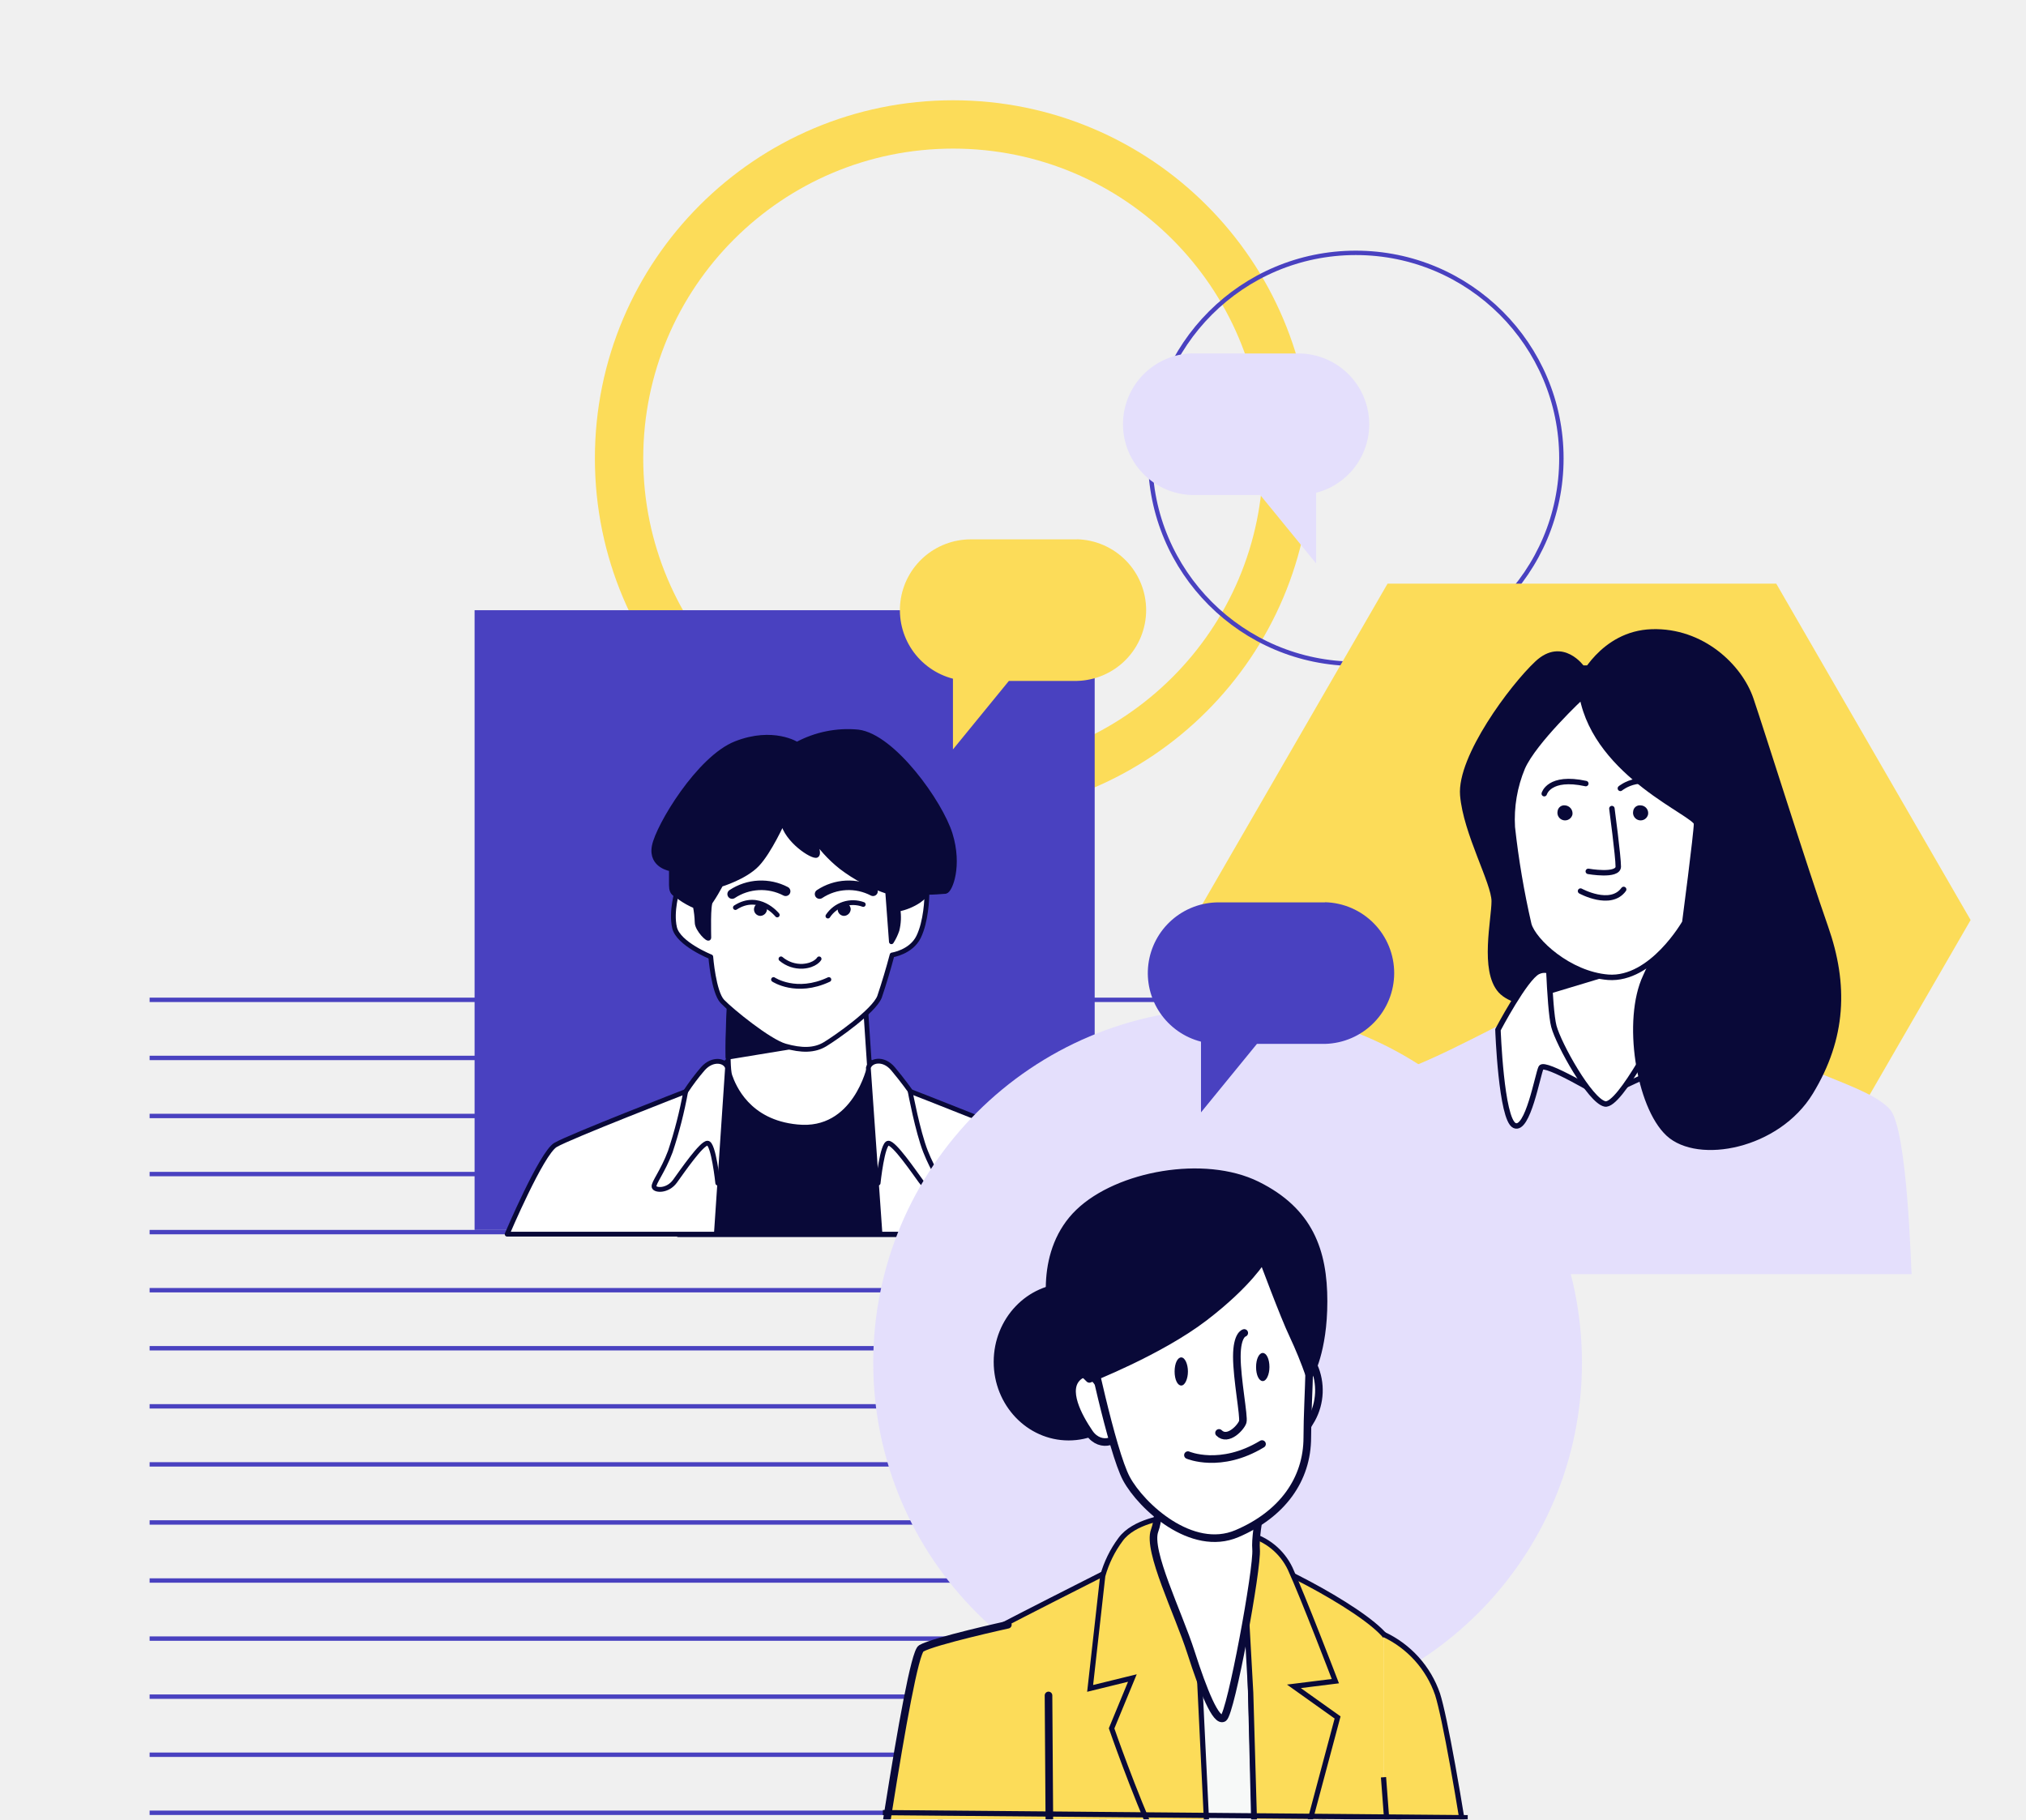
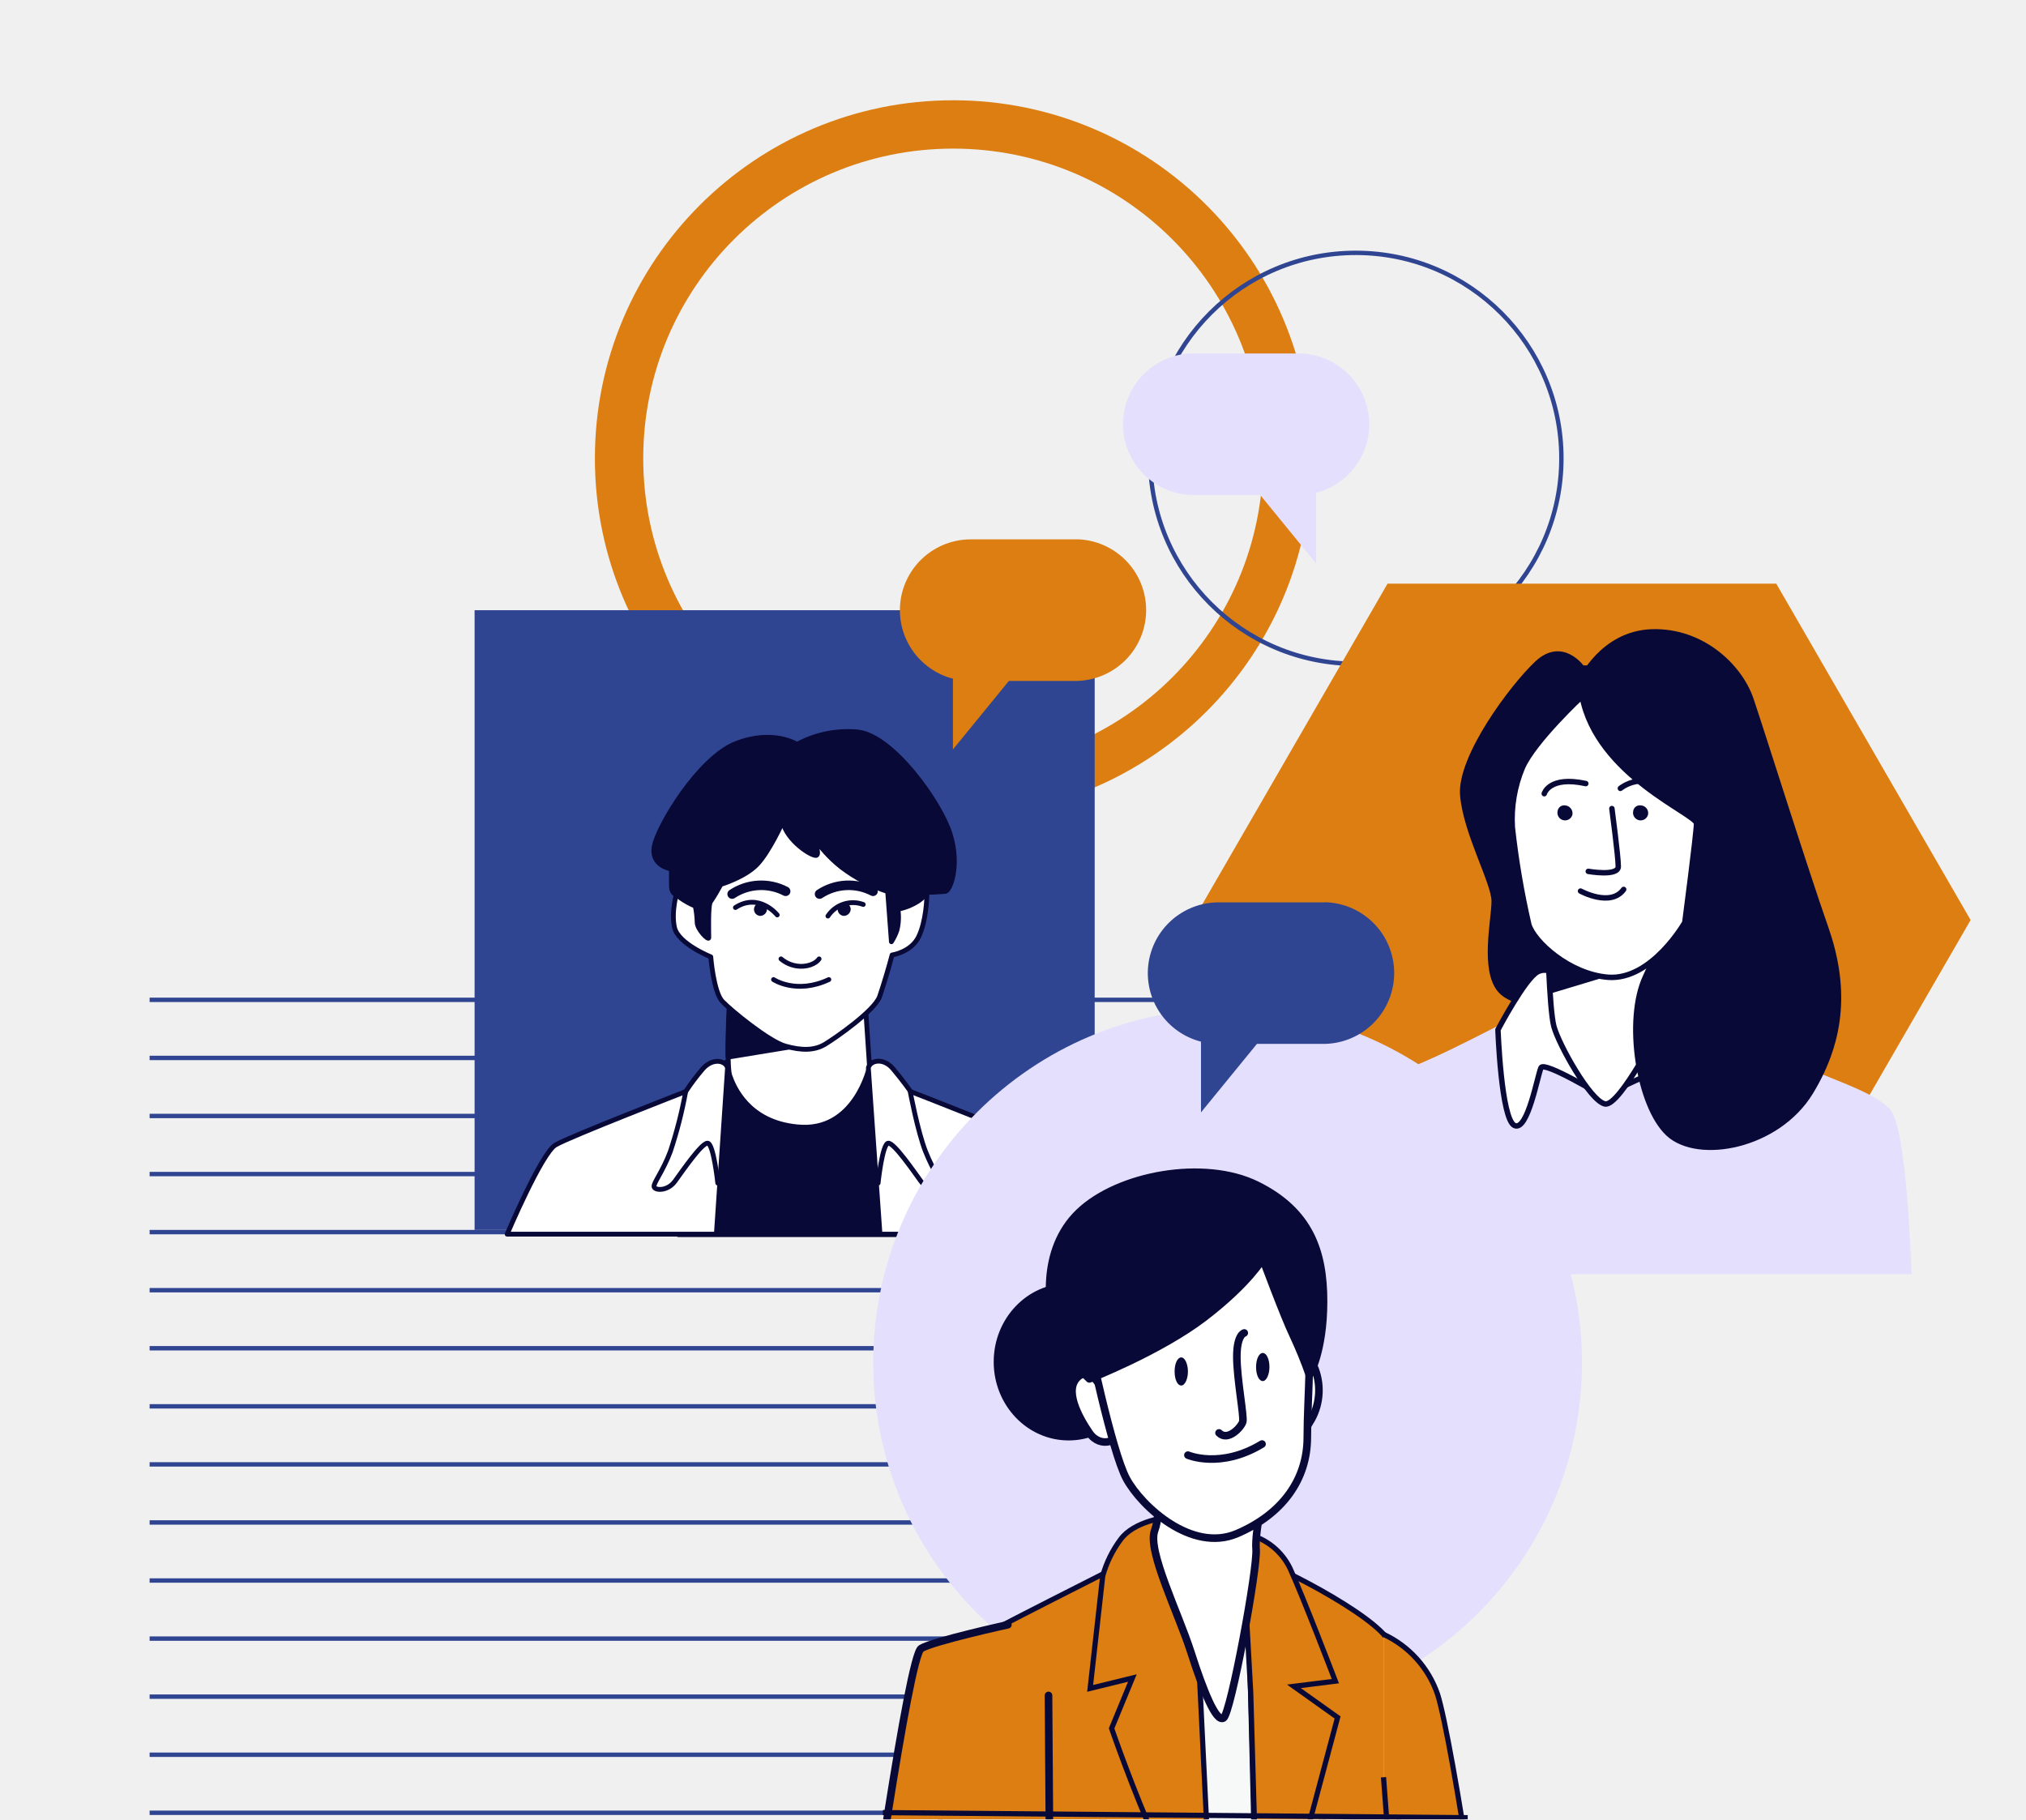
<svg xmlns="http://www.w3.org/2000/svg" width="461" height="414" viewBox="0 0 461 414" fill="none">
  <g clip-path="url(#clip0)">
-     <path d="M216.884 180.281C258.87 180.281 292.906 146.263 292.906 104.3C292.906 62.336 258.87 28.318 216.884 28.318C174.899 28.318 140.863 62.336 140.863 104.3C140.863 146.263 174.899 180.281 216.884 180.281Z" stroke="#FCDC59" stroke-width="11" stroke-miterlimit="10" />
-     <path d="M308.5 151.056C334.337 151.056 355.282 130.122 355.282 104.299C355.282 78.475 334.337 57.541 308.5 57.541C282.663 57.541 261.717 78.475 261.717 104.299C261.717 130.122 282.663 151.056 308.5 151.056Z" stroke="#4941C0" stroke-miterlimit="10" />
-     <path d="M34.044 227.525H293.032" stroke="#4941C0" stroke-miterlimit="10" />
-     <path d="M34.044 240.744H293.032" stroke="#4941C0" stroke-miterlimit="10" />
-     <path d="M34.044 253.953H293.032" stroke="#4941C0" stroke-miterlimit="10" />
-     <path d="M34.044 267.172H293.032" stroke="#4941C0" stroke-miterlimit="10" />
-     <path d="M34.044 280.381H293.032" stroke="#4941C0" stroke-miterlimit="10" />
-     <path d="M34.044 293.6H293.032" stroke="#4941C0" stroke-miterlimit="10" />
-     <path d="M34.044 306.809H293.032" stroke="#4941C0" stroke-miterlimit="10" />
-     <path d="M34.044 320.027H293.032" stroke="#4941C0" stroke-miterlimit="10" />
-     <path d="M34.044 333.236H293.032" stroke="#4941C0" stroke-miterlimit="10" />
-     <path d="M34.044 346.455H293.032" stroke="#4941C0" stroke-miterlimit="10" />
-     <path d="M34.044 359.664H293.032" stroke="#4941C0" stroke-miterlimit="10" />
-     <path d="M34.044 372.883H293.032" stroke="#4941C0" stroke-miterlimit="10" />
-     <path d="M34.044 386.092H293.032" stroke="#4941C0" stroke-miterlimit="10" />
-     <path d="M34.044 399.311H293.032" stroke="#4941C0" stroke-miterlimit="10" />
-     <path d="M34.044 412.52H293.032" stroke="#4941C0" stroke-miterlimit="10" />
-     <path d="M404.169 132.811H315.731L271.503 209.366L315.731 285.922H404.169L448.398 209.366L404.169 132.811Z" fill="#FCDC59" />
+     <path d="M216.884 180.281C258.87 180.281 292.906 146.263 292.906 104.3C292.906 62.336 258.87 28.318 216.884 28.318C174.899 28.318 140.863 62.336 140.863 104.3C140.863 146.263 174.899 180.281 216.884 180.281Z" stroke="#DC7E11" stroke-width="11" stroke-miterlimit="10" />
+     <path d="M308.5 151.056C334.337 151.056 355.282 130.122 355.282 104.299C355.282 78.475 334.337 57.541 308.5 57.541C282.663 57.541 261.717 78.475 261.717 104.299C261.717 130.122 282.663 151.056 308.5 151.056Z" stroke="#304591" stroke-miterlimit="10" />
+     <path d="M34.044 227.525H293.032" stroke="#304591" stroke-miterlimit="10" />
+     <path d="M34.044 240.744H293.032" stroke="#304591" stroke-miterlimit="10" />
+     <path d="M34.044 253.953H293.032" stroke="#304591" stroke-miterlimit="10" />
+     <path d="M34.044 267.172H293.032" stroke="#304591" stroke-miterlimit="10" />
+     <path d="M34.044 280.381H293.032" stroke="#304591" stroke-miterlimit="10" />
+     <path d="M34.044 293.6H293.032" stroke="#304591" stroke-miterlimit="10" />
+     <path d="M34.044 306.809H293.032" stroke="#304591" stroke-miterlimit="10" />
+     <path d="M34.044 320.027H293.032" stroke="#304591" stroke-miterlimit="10" />
+     <path d="M34.044 333.236H293.032" stroke="#304591" stroke-miterlimit="10" />
+     <path d="M34.044 346.455H293.032" stroke="#304591" stroke-miterlimit="10" />
+     <path d="M34.044 359.664H293.032" stroke="#304591" stroke-miterlimit="10" />
+     <path d="M34.044 372.883H293.032" stroke="#304591" stroke-miterlimit="10" />
+     <path d="M34.044 386.092H293.032" stroke="#304591" stroke-miterlimit="10" />
+     <path d="M34.044 399.311H293.032" stroke="#304591" stroke-miterlimit="10" />
+     <path d="M34.044 412.52H293.032" stroke="#304591" stroke-miterlimit="10" />
+     <path d="M404.169 132.811H315.731L271.503 209.366L315.731 285.922H404.169L448.398 209.366L404.169 132.811Z" fill="#DC7E11" />
    <path d="M359.989 152.03C359.989 152.03 355.506 145.621 349.804 150.949C344.103 156.278 332.125 172.38 332.846 180.971C333.567 189.563 340 200.834 340 205.071C340 209.308 337.329 220.813 341.452 225.411C345.575 230.008 360.613 229.161 360.613 229.161L368.118 228.801C368.118 228.801 385.076 233.282 393.322 228.801C401.567 224.32 398.195 203.249 397.074 199.86L395.982 196.47C395.982 196.47 398.653 179.52 393.682 169.35C388.712 159.18 382.172 154.212 375.515 153.121C370.371 152.399 365.184 152.034 359.989 152.03Z" fill="#090938" stroke="#090938" stroke-width="1.24" stroke-linecap="round" stroke-linejoin="round" />
    <path d="M430.007 252.413C425.884 247.933 415.709 245.595 401.742 238.854C387.776 232.113 382.25 228.684 382.25 228.684C376.402 226.502 368.556 227.953 365.896 228.44C363.225 227.837 355.35 226.492 349.541 228.684C349.541 228.684 343.966 232.074 330.049 238.854C316.131 245.634 305.946 247.806 301.784 252.413C297.623 257.021 296.911 289.956 296.911 289.956H434.977C434.851 289.956 434.129 256.894 430.007 252.413Z" fill="#E4DFFC" />
    <path d="M355.506 223.073C355.506 223.073 352.836 219.683 349.931 221.125C347.027 222.566 340.848 234.324 340.848 234.324C340.848 234.324 341.569 254.664 344.6 256.115C347.631 257.566 349.892 244.503 350.652 242.964C351.413 241.425 364.59 249.384 364.59 249.384L375.856 244.182C375.856 244.182 380.73 257.742 383 258.102C385.271 258.463 386.031 238.97 385.301 234.373C384.57 229.775 379.248 222.742 374.404 222.381C370.99 222.296 367.611 223.088 364.59 224.68L355.506 223.073Z" fill="white" stroke="#090938" stroke-width="1.24" stroke-linecap="round" stroke-linejoin="round" />
    <path d="M352.114 211.383C352.114 211.383 352.475 229.424 353.566 233.544C354.658 237.665 361.802 250.494 365.194 251.215C368.586 251.936 378.4 232.453 378.4 232.453L380.349 209.932C380.349 209.932 371.617 215.114 352.114 211.383Z" fill="white" stroke="#090938" stroke-width="1.24" stroke-linecap="round" stroke-linejoin="round" />
    <path d="M367.007 215.601L362.767 212.678C359.224 212.552 355.699 212.118 352.231 211.383C352.231 211.383 352.348 219.01 352.835 225.43L369.677 220.345L367.007 215.601Z" fill="#090938" stroke="#090938" stroke-width="1.24" stroke-linecap="round" stroke-linejoin="round" />
    <path d="M359.638 155.059C359.638 155.059 364.512 144.159 375.876 143.799C387.24 143.438 395.865 151.669 398.409 159.18C400.953 166.69 410.768 197.921 415.368 211.003C419.968 224.085 419.491 236.184 411.976 248.536C404.462 260.887 386.412 264.277 379.628 257.985C372.845 251.692 369.814 232.073 374.424 222.264C379.034 212.454 378.907 207.243 378.537 197.073C378.166 186.903 362.309 169.954 360.486 165.112C359.309 161.897 359.016 158.426 359.638 155.059Z" fill="#090938" stroke="#090938" stroke-width="1.24" stroke-linecap="round" stroke-linejoin="round" />
    <path d="M344.239 188.121C344.239 188.121 338.538 185.092 338.908 190.42C339.279 195.749 343.781 200.23 345.331 200.95L346.783 201.681L344.239 188.121Z" stroke="#090938" stroke-width="1.24" stroke-linecap="round" stroke-linejoin="round" />
    <path d="M359.989 158.449C359.989 158.449 349.083 168.619 346.413 174.678C344.627 178.965 343.84 183.602 344.113 188.238C344.933 195.695 346.189 203.098 347.875 210.409C348.957 214.159 356.958 221.669 365.925 222.39C375.856 223.121 383.361 209.922 383.361 209.922C383.361 209.922 386.031 189.582 386.031 187.4C386.031 185.218 363.381 176.49 359.989 158.449Z" fill="white" stroke="#090938" stroke-width="1.24" stroke-linecap="round" stroke-linejoin="round" />
    <path d="M366.773 184C366.773 184 368.225 194.9 368.225 197.199C368.225 199.498 361.403 198.29 361.403 198.29" stroke="#090938" stroke-width="1.24" stroke-linecap="round" stroke-linejoin="round" />
    <path d="M359.638 202.773C359.638 202.773 366.461 206.523 369.453 202.402" stroke="#090938" stroke-width="1.24" stroke-linecap="round" stroke-linejoin="round" />
    <path d="M357.806 185.335C357.706 185.782 357.434 186.171 357.048 186.418C356.663 186.665 356.195 186.749 355.748 186.653C355.3 186.556 354.909 186.287 354.659 185.903C354.409 185.52 354.321 185.053 354.414 184.605C354.436 184.405 354.497 184.212 354.595 184.036C354.692 183.86 354.824 183.706 354.982 183.581C355.14 183.457 355.321 183.366 355.515 183.312C355.708 183.259 355.911 183.245 356.11 183.27C356.36 183.288 356.603 183.357 356.825 183.472C357.047 183.587 357.244 183.745 357.402 183.939C357.561 184.132 357.679 184.355 357.748 184.596C357.817 184.836 357.837 185.087 357.806 185.335Z" fill="#090938" />
    <path d="M375.008 185.335C374.908 185.782 374.636 186.171 374.25 186.418C373.865 186.665 373.397 186.749 372.95 186.653C372.502 186.556 372.111 186.287 371.861 185.903C371.611 185.52 371.523 185.053 371.617 184.605C371.638 184.405 371.7 184.212 371.797 184.036C371.894 183.86 372.026 183.706 372.184 183.581C372.342 183.457 372.523 183.366 372.717 183.312C372.911 183.259 373.113 183.245 373.312 183.27C373.566 183.276 373.815 183.337 374.044 183.448C374.272 183.559 374.473 183.718 374.634 183.914C374.795 184.11 374.912 184.339 374.976 184.584C375.041 184.829 375.052 185.086 375.008 185.335Z" fill="#090938" />
    <path d="M351.383 180.611C351.383 180.611 352.475 176.491 360.837 178.312" stroke="#090938" stroke-width="1.24" stroke-linecap="round" stroke-linejoin="round" />
    <path d="M368.703 179.403C368.703 179.403 374.034 174.922 380.34 180.485" stroke="#090938" stroke-width="1.24" stroke-linecap="round" stroke-linejoin="round" />
-     <path d="M249.086 138.861H107.989V279.884H249.086V138.861Z" fill="#4941C0" />
-     <path d="M245.061 122.738H220.871C216.95 122.741 213.165 124.173 210.223 126.764C207.282 129.356 205.387 132.93 204.892 136.817C204.398 140.705 205.337 144.639 207.536 147.884C209.734 151.129 213.041 153.462 216.836 154.446V170.538L229.564 154.952H245.061C249.269 154.849 253.27 153.105 256.21 150.094C259.149 147.083 260.795 143.043 260.795 138.836C260.795 134.628 259.149 130.588 256.21 127.577C253.27 124.566 249.269 122.822 245.061 122.719V122.738Z" fill="#FCDC59" />
+     <path d="M249.086 138.861H107.989V279.884H249.086V138.861Z" fill="#304591" />
+     <path d="M245.061 122.738H220.871C216.95 122.741 213.165 124.173 210.223 126.764C207.282 129.356 205.387 132.93 204.892 136.817C204.398 140.705 205.337 144.639 207.536 147.884C209.734 151.129 213.041 153.462 216.836 154.446V170.538L229.564 154.952H245.061C249.269 154.849 253.27 153.105 256.21 150.094C259.149 147.083 260.795 143.043 260.795 138.836C260.795 134.628 259.149 130.588 256.21 127.577C253.27 124.566 249.269 122.822 245.061 122.719V122.738Z" fill="#DC7E11" />
    <path d="M271.259 80.433H295.449C299.37 80.437 303.156 81.868 306.097 84.46C309.038 87.051 310.933 90.625 311.428 94.513C311.922 98.4 310.983 102.334 308.784 105.579C306.586 108.824 303.28 111.157 299.484 112.141V128.234L286.756 112.648H271.259C267.051 112.544 263.05 110.801 260.11 107.79C257.171 104.778 255.525 100.738 255.525 96.531C255.525 92.324 257.171 88.283 260.11 85.272C263.05 82.261 267.051 80.517 271.259 80.414V80.433Z" fill="#E4DFFC" />
    <path d="M166.808 240.462L154.537 250.398L154.323 280.956H209.224L206.475 247.544L193.679 238.66L166.808 240.462Z" fill="#090938" stroke="#090938" stroke-width="1.09" stroke-linecap="round" stroke-linejoin="round" />
    <path d="M166.067 228.091C166.067 228.091 165.219 242.362 166.067 244.798C166.915 247.233 170.19 255.367 181.408 256.429C194.634 257.802 197.85 242.684 197.85 242.684L196.875 228.072C196.875 228.072 188.406 229.972 181.281 229.134C174.157 228.296 165.687 227.186 165.687 227.186" fill="white" />
    <path d="M166.067 228.091C166.067 228.091 165.219 242.362 166.067 244.798C166.915 247.233 170.19 255.367 181.408 256.429C194.634 257.802 197.85 242.684 197.85 242.684L196.875 228.072C196.875 228.072 188.406 229.972 181.281 229.134C174.157 228.296 165.687 227.186 165.687 227.186" stroke="#090938" stroke-width="1.09" stroke-linecap="round" stroke-linejoin="round" />
    <path d="M183.416 233.165L171.145 227.875L165.755 227.242L165.96 228.09C165.96 228.09 165.541 235.493 165.648 240.568L183.416 237.646V233.165Z" fill="#090938" stroke="#090938" stroke-width="1.09" stroke-linecap="round" stroke-linejoin="round" />
    <path d="M154.118 202.618C154.118 202.618 152.637 207.381 153.485 211.083C154.333 214.785 161.73 217.736 161.73 217.736C161.73 217.736 162.364 225.773 164.371 227.887C166.379 230 174.956 236.985 178.659 238.037C182.363 239.089 185.316 239.099 187.753 237.618C190.189 236.137 198.864 230.108 200.131 226.835C201.196 223.659 202.148 220.487 202.986 217.317C202.986 217.317 207.323 216.684 209.019 213.197C210.715 209.71 210.92 204.527 210.92 203.047C210.92 201.566 206.69 198.283 203.834 196.169C200.979 194.056 183.942 183.594 180.882 183.379C177.821 183.165 174.001 184.227 172.627 185.493L154.118 202.618Z" fill="white" stroke="#090938" stroke-width="1.09" stroke-linecap="round" stroke-linejoin="round" />
    <path d="M177.704 218.203C179.087 219.376 180.864 219.978 182.675 219.888C185.531 219.684 186.379 218.203 186.379 218.203" stroke="#090938" stroke-width="1.09" stroke-linecap="round" stroke-linejoin="round" />
    <path d="M176.008 222.908C176.008 222.908 181.193 226.396 188.601 222.908" stroke="#090938" stroke-width="1.09" stroke-linecap="round" stroke-linejoin="round" />
    <path d="M176.856 208.21C176.856 208.21 172.734 203.037 167.334 206.524" stroke="#090938" stroke-width="1.09" stroke-linecap="round" stroke-linejoin="round" />
    <path d="M188.386 208.462C189.234 207.181 190.488 206.224 191.948 205.745C193.407 205.266 194.985 205.293 196.427 205.822" stroke="#090938" stroke-width="1.09" stroke-linecap="round" stroke-linejoin="round" />
    <path d="M174.527 206.942C174.527 206.649 174.44 206.362 174.277 206.119C174.115 205.875 173.883 205.686 173.613 205.574C173.342 205.462 173.044 205.432 172.757 205.489C172.469 205.547 172.205 205.688 171.998 205.895C171.791 206.102 171.65 206.366 171.593 206.653C171.536 206.94 171.565 207.238 171.677 207.508C171.789 207.779 171.979 208.01 172.223 208.173C172.466 208.335 172.753 208.422 173.046 208.422C173.43 208.397 173.793 208.233 174.065 207.961C174.338 207.688 174.502 207.326 174.527 206.942Z" fill="#090938" />
    <path d="M193.571 206.942C193.571 206.649 193.484 206.362 193.322 206.119C193.159 205.875 192.927 205.686 192.657 205.574C192.386 205.462 192.088 205.432 191.801 205.489C191.513 205.547 191.249 205.688 191.042 205.895C190.835 206.102 190.694 206.366 190.637 206.653C190.58 206.94 190.609 207.238 190.721 207.508C190.833 207.779 191.023 208.01 191.267 208.173C191.51 208.335 191.797 208.422 192.09 208.422C192.474 208.397 192.837 208.233 193.109 207.961C193.382 207.688 193.546 207.326 193.571 206.942Z" fill="#090938" />
    <path d="M178.767 202.822C176.867 201.829 174.735 201.364 172.593 201.475C170.452 201.587 168.38 202.27 166.594 203.455" stroke="#090938" stroke-width="2.17" stroke-miterlimit="10" stroke-linecap="round" />
    <path d="M198.649 202.822C196.751 201.829 194.62 201.364 192.481 201.475C190.341 201.587 188.27 202.27 186.486 203.455" stroke="#090938" stroke-width="2.17" stroke-miterlimit="10" stroke-linecap="round" />
    <path d="M178.123 186.963C178.123 186.963 175.063 193.782 172.276 196.705C169.488 199.627 164.03 201.254 164.03 201.254C163.289 202.627 162.549 203.894 161.701 205.15C161.067 205.783 161.282 212.651 161.282 213.391C161.282 214.131 158.631 211.492 158.631 209.904C158.597 208.66 158.456 207.422 158.212 206.202C156.98 205.683 155.81 205.03 154.722 204.254C153.875 203.406 152.773 203.621 152.773 201.4V197.747C152.773 197.747 148.017 197.114 148.875 192.564C149.732 188.015 159.03 172.478 167.49 169.186C175.95 165.893 181.349 169.39 181.349 169.39C185.606 167.092 190.451 166.112 195.267 166.575C203.201 167.549 213.99 182.648 216.212 189.837C218.434 197.026 216.212 202.627 215.15 202.841C213.775 202.949 212.401 203.056 211.027 203.056C211.027 203.056 210.812 203.689 209.078 204.955C207.634 205.914 206.014 206.576 204.312 206.904C204.562 208.49 204.489 210.11 204.097 211.667C203.783 212.595 203.357 213.481 202.83 214.307L201.982 202.89C198.173 201.617 194.6 199.725 191.408 197.289C188.785 195.213 186.532 192.71 184.741 189.886C184.741 189.886 186.69 194.221 185.803 194.639C184.917 195.058 178.971 191.298 178.123 186.963Z" fill="#090938" stroke="#090938" stroke-width="1.09" stroke-linecap="round" stroke-linejoin="round" />
    <path d="M165.541 242.995L162.997 280.849H115.396C115.396 280.849 123.193 262.448 126.4 260.548C129.606 258.649 156.019 248.401 156.019 248.401C157.205 246.591 158.507 244.86 159.917 243.219C162.159 240.676 165.112 241.309 165.541 242.995Z" fill="white" stroke="#090938" stroke-width="1.09" stroke-linecap="round" stroke-linejoin="round" />
    <path d="M156.019 248.4C155.179 253.023 154.013 257.58 152.53 262.038C150.834 266.587 148.631 269.227 148.826 270.074C149.021 270.922 151.896 271.127 153.582 268.808C155.268 266.49 159.615 260.138 160.989 260.138C162.364 260.138 163.319 269.227 163.319 269.227" fill="white" />
    <path d="M156.019 248.4C155.179 253.023 154.013 257.58 152.53 262.038C150.834 266.587 148.631 269.227 148.826 270.074C149.021 270.922 151.896 271.127 153.582 268.808C155.268 266.49 159.615 260.138 160.989 260.138C162.364 260.138 163.319 269.227 163.319 269.227" stroke="#090938" stroke-width="1.09" stroke-linecap="round" stroke-linejoin="round" />
    <path d="M197.587 242.994L200.238 280.848H247.839C247.839 280.848 240.042 262.447 236.835 260.548C233.629 258.648 207.216 248.4 207.216 248.4C207.216 248.4 205.423 245.858 203.201 243.218C200.979 240.578 198.016 241.309 197.587 242.994Z" fill="white" stroke="#090938" stroke-width="1.09" stroke-linecap="round" stroke-linejoin="round" />
    <path d="M207.109 248.4C207.109 248.4 208.805 257.489 210.598 262.038C212.391 266.587 214.497 269.227 214.302 270.074C214.107 270.922 211.241 271.127 209.546 268.808C207.85 266.49 203.513 260.138 202.138 260.138C200.764 260.138 199.809 269.227 199.809 269.227" fill="white" />
    <path d="M207.109 248.4C207.109 248.4 208.805 257.489 210.598 262.038C212.391 266.587 214.497 269.227 214.302 270.074C214.107 270.922 211.241 271.127 209.546 268.808C207.85 266.49 203.513 260.138 202.138 260.138C200.764 260.138 199.809 269.227 199.809 269.227" stroke="#090938" stroke-width="1.09" stroke-linecap="round" stroke-linejoin="round" />
    <path d="M279.329 390.689C323.86 390.689 359.96 354.608 359.96 310.1C359.96 265.593 323.86 229.512 279.329 229.512C234.798 229.512 198.698 265.593 198.698 310.1C198.698 354.608 234.798 390.689 279.329 390.689Z" fill="#E4DFFC" />
-     <path d="M301.502 205.344H277.312C273.386 205.337 269.594 206.763 266.647 209.354C263.699 211.945 261.799 215.522 261.304 219.414C260.808 223.305 261.752 227.244 263.956 230.49C266.161 233.735 269.475 236.065 273.277 237.041V253.134L286.005 237.548H301.502C305.71 237.445 309.711 235.701 312.65 232.69C315.59 229.679 317.236 225.638 317.236 221.431C317.236 217.224 315.59 213.184 312.65 210.172C309.711 207.161 305.71 205.418 301.502 205.314V205.344Z" fill="#4941C0" />
+     <path d="M301.502 205.344H277.312C273.386 205.337 269.594 206.763 266.647 209.354C263.699 211.945 261.799 215.522 261.304 219.414C260.808 223.305 261.752 227.244 263.956 230.49C266.161 233.735 269.475 236.065 273.277 237.041V253.134L286.005 237.548H301.502C305.71 237.445 309.711 235.701 312.65 232.69C315.59 229.679 317.236 225.638 317.236 221.431C317.236 217.224 315.59 213.184 312.65 210.172C309.711 207.161 305.71 205.418 301.502 205.314V205.344Z" fill="#304591" />
    <path d="M254.456 521.036C254.456 521.036 286.824 523.062 305.205 519.857L298.968 366.852C298.968 366.852 294.748 359.78 283.286 355.738C271.824 351.695 258.16 357.423 253.443 362.81C248.726 368.197 252.098 520.529 252.098 520.529L254.456 521.036Z" fill="#F7F9F8" stroke="#263238" stroke-width="1.73" stroke-linecap="round" stroke-linejoin="round" />
-     <path d="M255.801 355.738C255.801 355.738 223.639 371.908 218.882 374.772C214.126 377.636 213.824 387.923 213.824 392.638C213.824 397.352 215.169 613.042 215.169 613.042C227.312 613.841 239.503 612.589 251.23 609.34C262.827 606.308 273.741 601.102 283.393 593.998L278.062 478.292L271.99 376.682C271.99 376.458 268.277 348.325 255.801 355.738Z" fill="#FCDC59" stroke="#090938" stroke-width="1.18" stroke-miterlimit="10" />
-     <path d="M265.411 345.287C265.411 345.287 257.994 346.135 254.963 350.343C253.118 352.824 251.746 355.624 250.919 358.603L248.053 384.213L257.663 381.855L252.936 393.311C252.936 393.311 257.809 407.465 263.218 419.437C268.628 431.409 276.542 455.83 276.542 455.83L272.828 379.333C272.828 379.333 272.828 357.084 271.142 352.369C269.456 347.654 267.77 345.287 265.411 345.287Z" fill="#FCDC59" stroke="#090938" stroke-width="1.18" stroke-miterlimit="10" />
-     <path d="M283.958 360.793L289.689 592.818L323.07 602.258L318.197 425.494C318.197 425.494 319.035 380.003 316.17 373.769C313.305 367.534 287.672 354.579 285.138 354.89C282.604 355.202 283.958 360.793 283.958 360.793Z" fill="#FCDC59" stroke="#090938" stroke-width="1.18" stroke-miterlimit="10" />
-     <path d="M283.958 349.164C286.04 349.666 287.983 350.626 289.645 351.974C291.308 353.322 292.648 355.025 293.568 356.957C296.434 363.191 303.851 382.567 303.851 382.567L294.416 383.745L304.357 390.827L286.658 457.067L284.592 385.226L282.945 355.554C283.12 355.739 281.093 350.849 283.958 349.164Z" fill="#FCDC59" stroke="#090938" stroke-width="1.18" stroke-miterlimit="10" />
+     <path d="M255.801 355.738C255.801 355.738 223.639 371.908 218.882 374.772C214.126 377.636 213.824 387.923 213.824 392.638C213.824 397.352 215.169 613.042 215.169 613.042C227.312 613.841 239.503 612.589 251.23 609.34C262.827 606.308 273.741 601.102 283.393 593.998L278.062 478.292L271.99 376.682C271.99 376.458 268.277 348.325 255.801 355.738Z" fill="#DC7E11" stroke="#090938" stroke-width="1.18" stroke-miterlimit="10" />
+     <path d="M265.411 345.287C265.411 345.287 257.994 346.135 254.963 350.343C253.118 352.824 251.746 355.624 250.919 358.603L248.053 384.213L257.663 381.855L252.936 393.311C252.936 393.311 257.809 407.465 263.218 419.437C268.628 431.409 276.542 455.83 276.542 455.83L272.828 379.333C272.828 379.333 272.828 357.084 271.142 352.369C269.456 347.654 267.77 345.287 265.411 345.287Z" fill="#DC7E11" stroke="#090938" stroke-width="1.18" stroke-miterlimit="10" />
+     <path d="M283.958 360.793L289.689 592.818L323.07 602.258L318.197 425.494C318.197 425.494 319.035 380.003 316.17 373.769C313.305 367.534 287.672 354.579 285.138 354.89C282.604 355.202 283.958 360.793 283.958 360.793Z" fill="#DC7E11" stroke="#090938" stroke-width="1.18" stroke-miterlimit="10" />
+     <path d="M283.958 349.164C286.04 349.666 287.983 350.626 289.645 351.974C291.308 353.322 292.648 355.025 293.568 356.957C296.434 363.191 303.851 382.567 303.851 382.567L294.416 383.745L304.357 390.827L286.658 457.067L284.592 385.226L282.945 355.554C283.12 355.739 281.093 350.849 283.958 349.164Z" fill="#DC7E11" stroke="#090938" stroke-width="1.18" stroke-miterlimit="10" />
    <path d="M263.218 335.516C263.218 335.516 264.407 343.776 262.721 348.325C261.035 352.874 268.111 367.028 270.976 375.961C273.842 384.894 276.707 391.966 278.393 390.953C280.079 389.94 286.19 356.751 285.81 352.533C285.43 348.316 288.344 335.516 288.344 335.516C288.344 335.516 272.662 340.065 263.218 335.516Z" fill="white" stroke="#090938" stroke-width="1.73" stroke-linecap="round" stroke-linejoin="round" />
    <path d="M243.16 326.924C252.098 326.924 259.349 319.307 259.349 309.907C259.349 300.506 252.098 292.889 243.16 292.889C234.223 292.889 226.972 300.506 226.972 309.907C226.972 319.307 234.223 326.924 243.16 326.924Z" fill="#090938" stroke="#090938" stroke-width="1.73" stroke-linecap="round" stroke-linejoin="round" />
    <path d="M251.591 317.826C251.591 317.826 248.726 310.413 245.353 313.277C241.981 316.141 245.353 322.375 247.878 326.077C250.402 329.779 255.295 328.103 254.797 324.392C254.218 321.997 253.124 319.756 251.591 317.826Z" fill="white" stroke="#090938" stroke-width="1.73" stroke-linecap="round" stroke-linejoin="round" />
    <path d="M295.595 313.277C295.595 313.277 297.106 306.195 298.968 310.91C299.801 312.813 300.188 314.88 300.1 316.955C300.012 319.03 299.452 321.057 298.461 322.882C296.775 325.746 297.106 325.405 296.434 322.882C295.986 319.697 295.706 316.491 295.595 313.277Z" fill="white" stroke="#090938" stroke-width="1.73" stroke-linecap="round" stroke-linejoin="round" />
    <path d="M247.556 304.179C247.556 304.179 252.946 330.295 256.328 336.529C259.71 342.764 271.162 353.381 281.454 348.998C291.746 344.614 297.467 336.695 297.467 327.09C297.467 317.485 298.812 305.182 297.126 294.574C296.259 289.771 293.786 285.404 290.112 282.188C286.438 278.973 281.78 277.099 276.902 276.874C267.789 276.543 253.511 281.745 250.763 290.863C249.24 295.18 248.166 299.642 247.556 304.179Z" fill="white" stroke="#090938" stroke-width="1.73" stroke-linecap="round" stroke-linejoin="round" />
    <path d="M247.878 313.783C247.878 313.783 263.901 307.539 274.017 299.795C284.134 292.051 287.331 286.479 287.331 286.479C287.331 286.479 292.204 299.62 294.241 303.838C295.63 306.806 296.869 309.843 297.954 312.936C297.954 312.936 301.161 307.539 301.161 296.132C301.161 284.725 297.954 275.578 285.986 269.675C274.017 263.772 254.456 267.318 245.519 275.91C236.582 284.501 238.443 298.314 240.646 303.886C242.404 307.615 244.858 310.975 247.878 313.783Z" fill="#090938" stroke="#090938" stroke-width="1.73" stroke-linecap="round" stroke-linejoin="round" />
    <path d="M283.12 303.33C283.12 303.33 281.434 303.671 281.434 308.727C281.434 313.782 283.12 322.364 282.779 323.553C282.438 324.741 279.407 328.102 277.38 326.076" stroke="#090938" stroke-width="1.73" stroke-linecap="round" stroke-linejoin="round" />
    <path d="M270.304 331.132C270.304 331.132 277.721 334.337 287.165 328.609" stroke="#090938" stroke-width="1.73" stroke-linecap="round" stroke-linejoin="round" />
    <path d="M270.304 312.097C270.304 313.783 269.631 315.293 268.783 315.293C267.935 315.293 267.273 313.948 267.273 312.097C267.273 310.247 267.945 308.893 268.783 308.893C269.622 308.893 270.304 310.412 270.304 312.097Z" fill="#090938" />
    <path d="M288.851 311.086C288.851 312.771 288.179 314.281 287.331 314.281C286.483 314.281 285.81 312.937 285.81 311.086C285.81 309.235 286.492 307.881 287.331 307.881C288.169 307.881 288.851 309.225 288.851 311.086Z" fill="#090938" />
    <path d="M314.806 371.908C317.67 373.234 320.237 375.126 322.351 377.47C324.465 379.813 326.082 382.561 327.105 385.546C330.312 395.482 340.75 461.878 338.577 468.112C336.218 474.346 330.653 479.227 320.702 475.856C310.751 472.486 295.41 456.15 295.41 456.15L307.389 426.322L316.823 431.193L314.806 404.434" fill="white" />
-     <path d="M314.806 371.908C317.67 373.234 320.237 375.126 322.351 377.47C324.465 379.813 326.082 382.561 327.105 385.546C330.312 395.482 340.75 461.878 338.577 468.112C336.218 474.346 330.653 479.227 320.702 475.856C310.751 472.486 295.41 456.15 295.41 456.15L307.389 426.322L316.823 431.193L314.806 404.434" fill="#FCDC59" />
+     <path d="M314.806 371.908C317.67 373.234 320.237 375.126 322.351 377.47C324.465 379.813 326.082 382.561 327.105 385.546C330.312 395.482 340.75 461.878 338.577 468.112C336.218 474.346 330.653 479.227 320.702 475.856C310.751 472.486 295.41 456.15 295.41 456.15L307.389 426.322L316.823 431.193L314.806 404.434" fill="#DC7E11" />
    <path d="M314.806 371.908C317.67 373.234 320.237 375.126 322.351 377.47C324.465 379.813 326.082 382.561 327.105 385.546C330.312 395.482 340.75 461.878 338.577 468.112C336.218 474.346 330.653 479.227 320.702 475.856C310.751 472.486 295.41 456.15 295.41 456.15L307.389 426.322L316.823 431.193L314.806 404.434" stroke="#090938" stroke-width="1.18" stroke-miterlimit="10" />
-     <path d="M229.33 369.727C229.33 369.727 212.479 373.428 209.614 375.113C206.748 376.799 197.304 444.539 195.452 455.965C193.425 467.431 213.152 469.603 219.048 471.98C224.945 474.357 268.618 477.532 268.618 477.532L269.125 442.318L238.911 434.525L238.58 385.819" fill="#FCDC59" />
+     <path d="M229.33 369.727C229.33 369.727 212.479 373.428 209.614 375.113C206.748 376.799 197.304 444.539 195.452 455.965C193.425 467.431 213.152 469.603 219.048 471.98C224.945 474.357 268.618 477.532 268.618 477.532L269.125 442.318L238.911 434.525L238.58 385.819" fill="#DC7E11" />
    <path d="M229.33 369.727C229.33 369.727 212.479 373.428 209.614 375.113C206.748 376.799 197.304 444.539 195.452 455.965C193.425 467.431 213.152 469.603 219.048 471.98C224.945 474.357 268.618 477.532 268.618 477.532L269.125 442.318L238.911 434.525L238.58 385.819" stroke="#090938" stroke-width="1.18" stroke-miterlimit="10" />
    <path d="M229.33 369.727C229.33 369.727 212.479 373.428 209.614 375.113C206.748 376.799 197.304 444.539 195.452 455.965C193.425 467.431 213.152 469.603 219.048 471.98C224.945 474.357 268.618 477.532 268.618 477.532L269.125 442.318L238.911 434.525L238.58 385.819" stroke="#090938" stroke-width="1.73" stroke-linecap="round" stroke-linejoin="round" />
    <path d="M200.891 412.48L333.967 413.64" stroke="#090938" stroke-width="1.18" stroke-miterlimit="10" />
  </g>
  <defs>
    <clipPath id="clip0">
      <rect width="461" height="414" fill="white" />
    </clipPath>
  </defs>
</svg>
